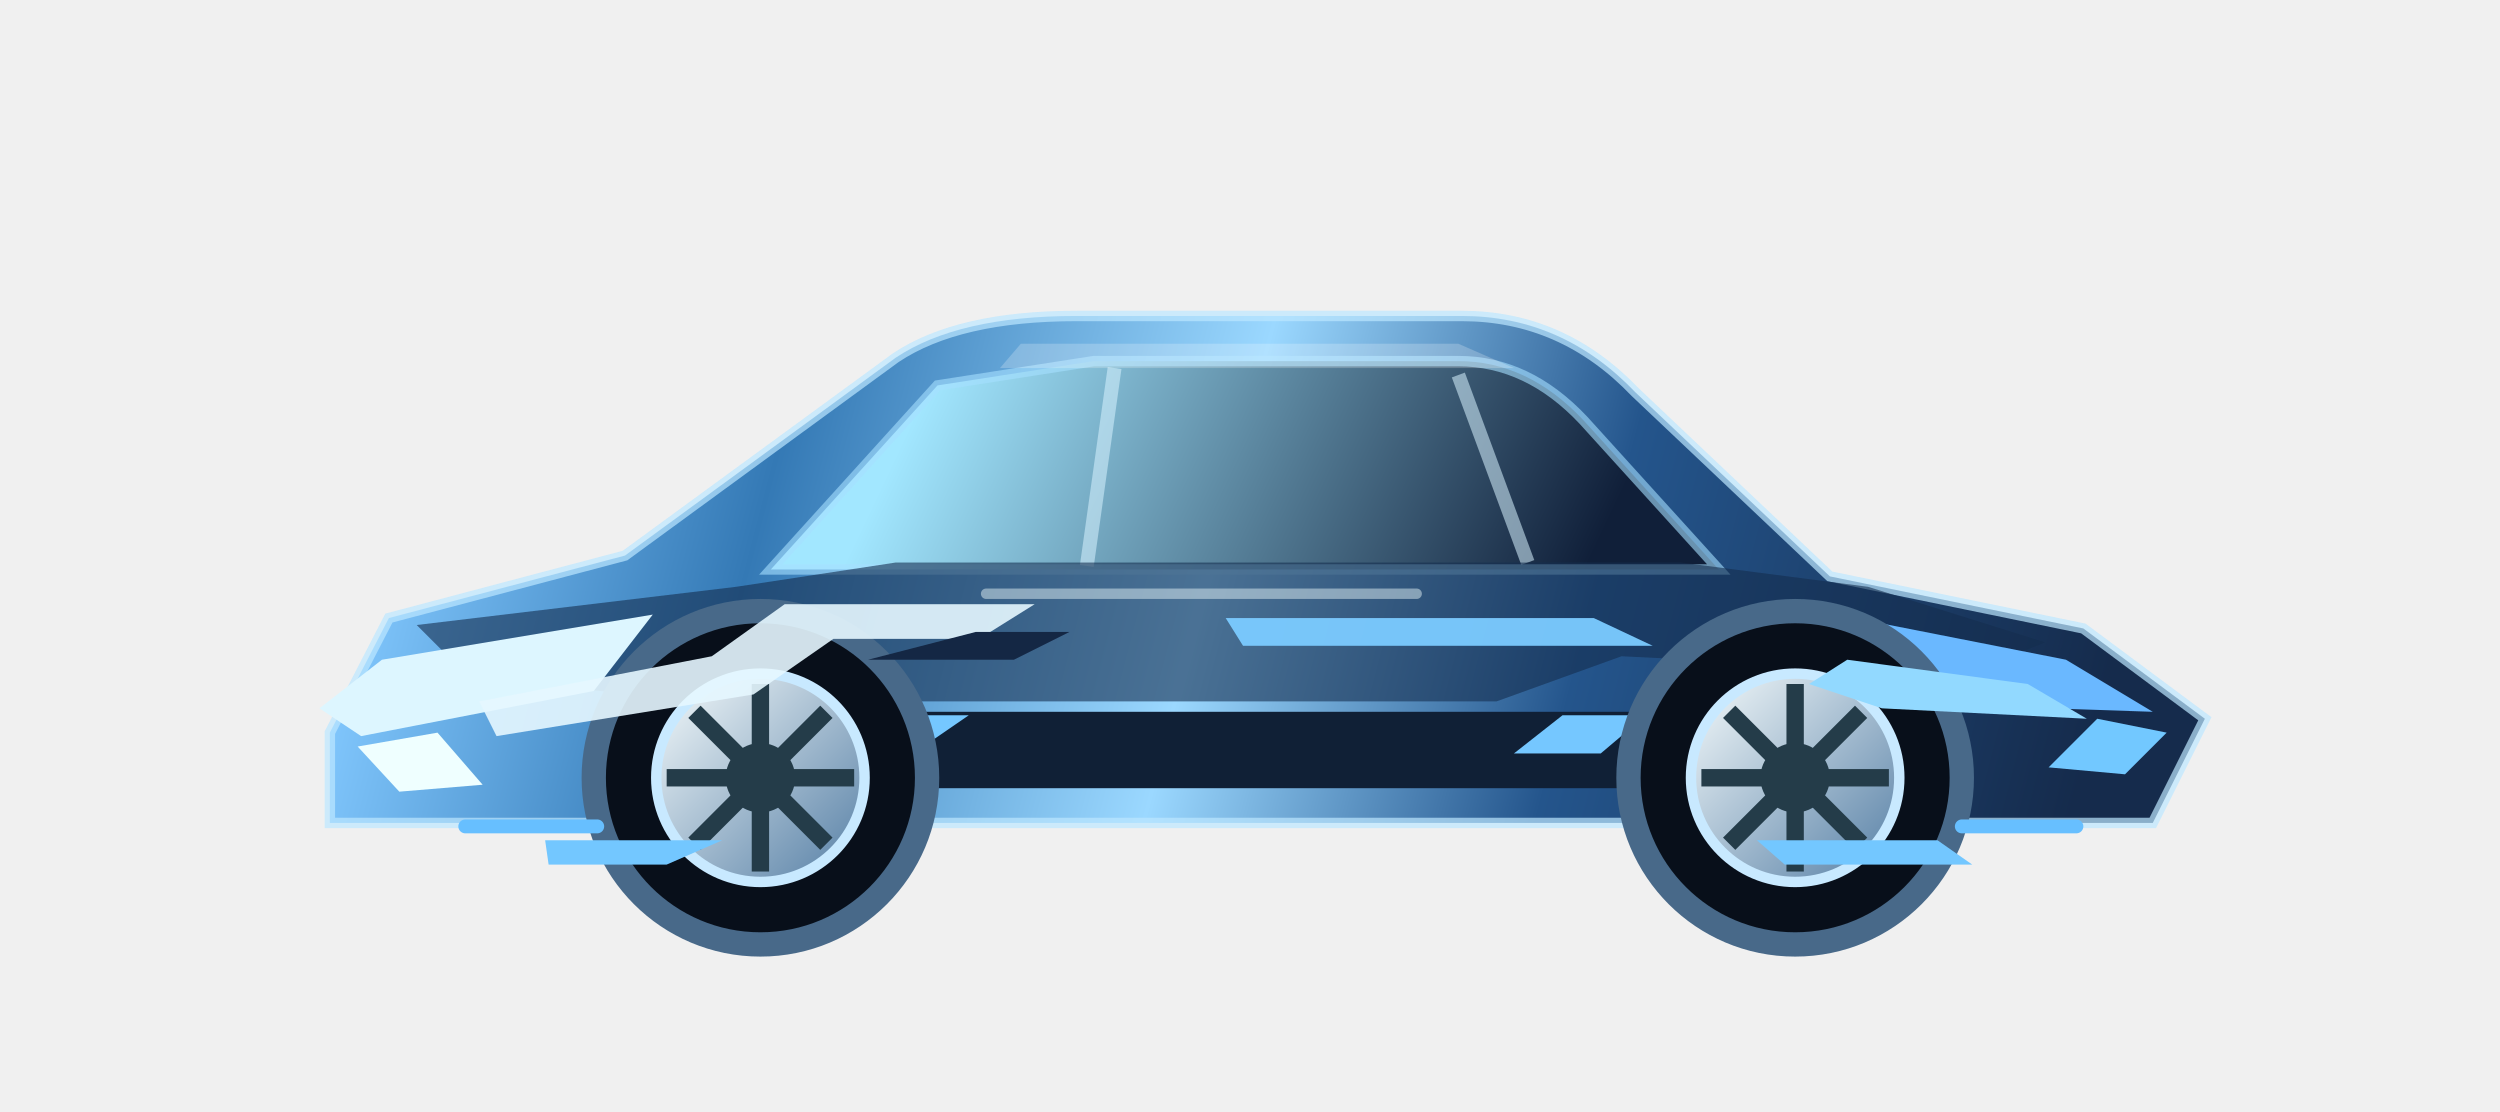
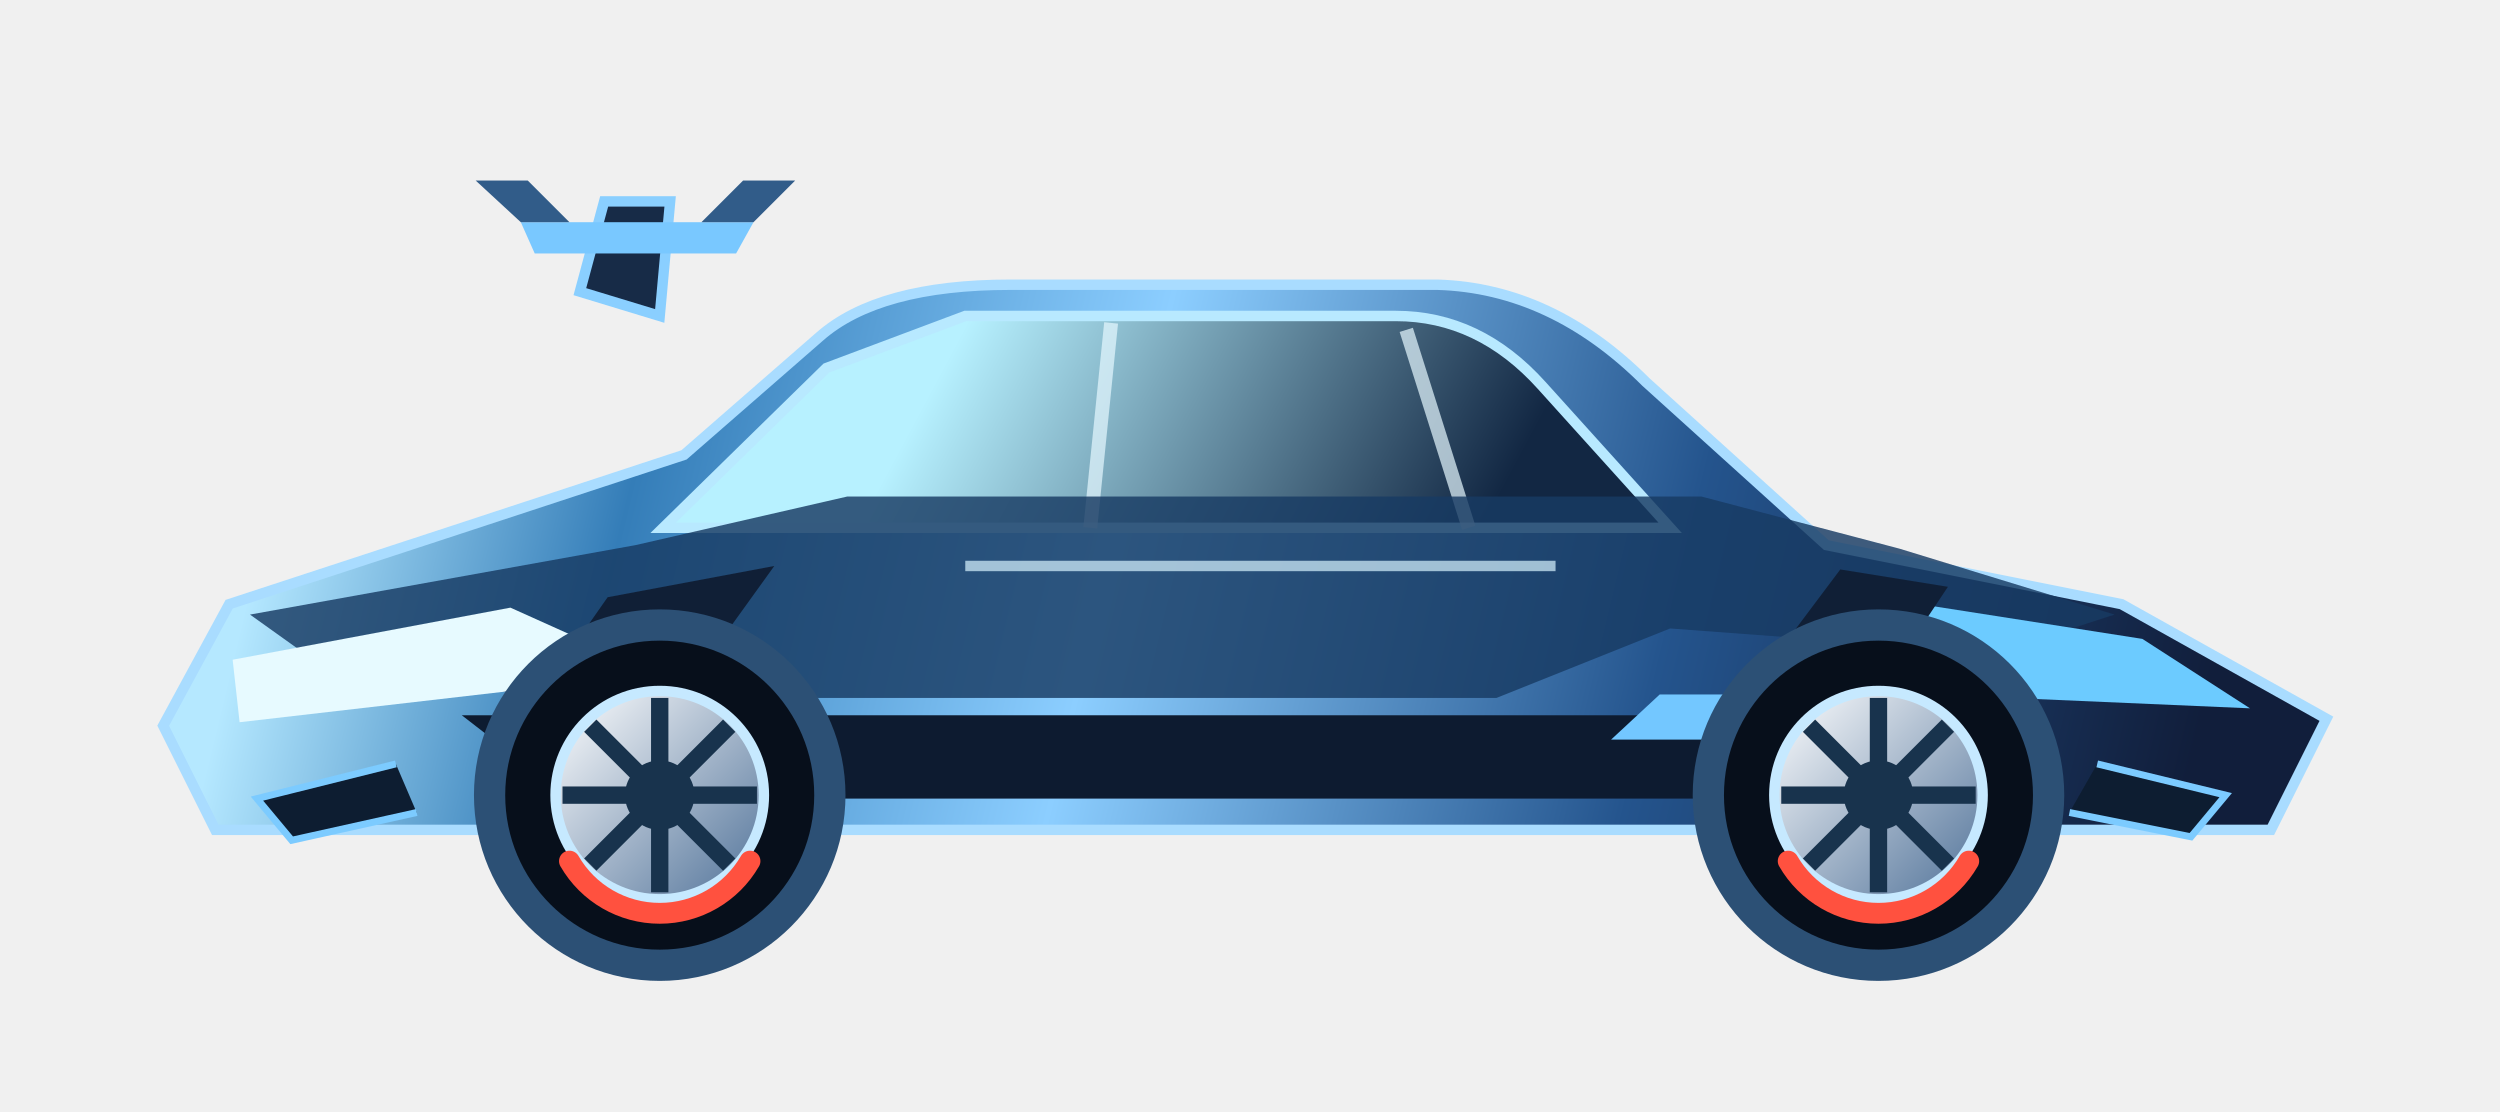
<svg xmlns="http://www.w3.org/2000/svg" viewBox="0 0 720 320" fill="none">
  <defs>
-     <linearGradient id="body" x1="110" y1="135" x2="590" y2="260" gradientUnits="userSpaceOnUse">
-       <stop stop-color="#83C9FF" />
-       <stop offset=".22" stop-color="#3479B5" />
-       <stop offset=".48" stop-color="#9BD8FF" />
-       <stop offset=".7" stop-color="#24558C" />
-       <stop offset="1" stop-color="#152B4C" />
+     <linearGradient id="paint" x1="85" y1="115" x2="625" y2="245" gradientUnits="userSpaceOnUse">
+       <stop stop-color="#B5E8FF" />
+       <stop offset=".18" stop-color="#347DB8" />
+       <stop offset=".43" stop-color="#8CCEFF" />
+       <stop offset=".72" stop-color="#24548D" />
+       <stop offset="1" stop-color="#111E3B" />
    </linearGradient>
-     <linearGradient id="glass" x1="275" y1="95" x2="450" y2="178" gradientUnits="userSpaceOnUse">
-       <stop stop-color="#A2E7FF" />
-       <stop offset="1" stop-color="#101F39" />
+     <linearGradient id="glass" x1="280" y1="90" x2="420" y2="165" gradientUnits="userSpaceOnUse">
+       <stop stop-color="#B7F1FF" />
+       <stop offset="1" stop-color="#122743" />
    </linearGradient>
    <linearGradient id="rim" x1="0" y1="0" x2="1" y2="1">
-       <stop stop-color="#F7FCFC" />
-       <stop offset="1" stop-color="#537DA4" />
+       <stop stop-color="#FFFFFF" />
+       <stop offset="1" stop-color="#4F7198" />
    </linearGradient>
-     <filter id="shadow" x="50" y="170" width="620" height="125">
+     <filter id="shadow" x="15" y="205" width="690" height="100">
      <feGaussianBlur stdDeviation="13" />
    </filter>
  </defs>
-   <ellipse cx="360" cy="253" rx="265" ry="22" fill="#000" opacity=".55" filter="url(#shadow)" />
-   <path d="M95 211 112 178 180 160 258 103Q276 91 310 91H421Q450 91 471 113L527 166 600 181 635 207 620 237H95Z" fill="url(#body)" stroke="#BCE7FF" stroke-opacity=".7" stroke-width="3" />
-   <path d="m270 111 45-7h105q20 0 36 17l39 43H222Z" fill="url(#glass)" stroke="#A6DFFF" stroke-opacity=".6" stroke-width="3" />
-   <path d="m321 106-8 57M420 108l20 54" stroke="#D7F2FF" stroke-opacity=".55" stroke-width="4" />
-   <path d="m120 180 92-11 46-7h226l54 7 51 16-22 9-100-5-36 13H201l-66-7Z" fill="#142D4E" opacity=".6" />
-   <path d="m110 190 78-13-17 22-67 13-12-8Z" fill="#DDF6FF" />
-   <path d="m534 178 61 12 25 15-59-2-34-11Z" fill="#6AB8FF" />
-   <path d="m208 205 304 0-28 22H226Z" fill="#102036" />
-   <path d="m253 206 26 0-16 11h-25ZM450 206h24l-13 11h-25Z" fill="#75C7FF" />
-   <circle cx="219" cy="224" r="48" fill="#080F1A" stroke="#486989" stroke-width="7" />
-   <circle cx="219" cy="224" r="30" fill="url(#rim)" stroke="#C8E9FF" stroke-width="3" />
-   <circle cx="219" cy="224" r="10" fill="#243C49" />
-   <path d="M219 197v54M192 224h54M200 205l38 38M238 205l-38 38" stroke="#243C49" stroke-width="5" />
-   <circle cx="517" cy="224" r="48" fill="#080F1A" stroke="#486989" stroke-width="7" />
-   <circle cx="517" cy="224" r="30" fill="url(#rim)" stroke="#C8E9FF" stroke-width="3" />
-   <circle cx="517" cy="224" r="10" fill="#243C49" />
-   <path d="M517 197v54M490 224h54M498 205l38 38M536 205l-38 38" stroke="#243C49" stroke-width="5" />
-   <path d="M134 238h38M565 238h33" stroke="#67BFFF" stroke-width="4" stroke-linecap="round" />
-   <path d="m284 171 124 0" stroke="#F3FFFF" stroke-opacity=".45" stroke-width="3" stroke-linecap="round" />
-   <path d="m138 202 67-13 21-15h72l-16 10h-42l-23 16-74 12Z" fill="#E5F7FF" opacity=".9" />
-   <path d="m353 178 106 0 17 8-118 0Z" fill="#7BCBFF" opacity=".95" />
-   <path d="m250 190 31-8 27 0-16 8Z" fill="#142744" />
-   <path d="m532 190 52 7 17 10-59-3-21-7Z" fill="#92D9FF" />
-   <path d="m157 242 51 0-16 7h-34Z" fill="#73C7FF" />
-   <path d="m506 242 52 0 10 7h-54Z" fill="#73C7FF" />
-   <path d="m126 211-23 4 12 13 24-2Z" fill="#EFFFFF" />
-   <path d="m604 207 20 4-12 12-22-2Z" fill="#72C8FF" />
-   <path d="m294 99 126 0 16 7H288Z" fill="#FFFFFF" opacity=".22" />
+   <ellipse cx="360" cy="257" rx="290" ry="19" fill="#000" opacity=".68" filter="url(#shadow)" />
+   <path d="M47 209 66 174 124 155 197 131 236 97Q253 82 291 82H414Q447 83 474 110L526 157 611 174 670 207 654 239H62Z" fill="url(#paint)" stroke="#A9DCFF" stroke-width="3" />
+   <path d="m238 106 40-15h124q24 0 42 20l37 41H191Z" fill="url(#glass)" stroke="#B8E9FF" stroke-width="3" />
+   <path d="m320 93-6 59M405 95l18 57" stroke="#E6F8FF" stroke-opacity=".7" stroke-width="4" />
+   <path d="m72 177 111-20 61-14h246l57 15 62 19-34 11-94-7-50 20H158l-65-9Z" fill="#173A63" opacity=".82" />
+   <path d="m67 190 80-15 20 9-20 15-78 9Z" fill="#E7FAFF" />
+   <path d="m553 174 64 10 31 20-69-3-37-12Z" fill="#6CCBFF" />
+   <path d="m133 206 400 0-39 24H164Z" fill="#0D1B30" />
+   <path d="m160 200 65 0-18 13h-58ZM478 200h64l-16 13h-62Z" fill="#73C7FF" />
+   <path d="m175 172 48-9-18 25-44 4Z" fill="#101F36" />
+   <path d="m530 164 31 5-16 24-33-5Z" fill="#101F36" />
+   <path d="m278 163 170 0" stroke="#D8F4FF" stroke-opacity=".7" stroke-width="3" />
+   <path d="M167 84 174 58 193 58 190 91Z" fill="#172B47" stroke="#8ACFFF" stroke-width="3" />
+   <path d="M150 64h67l-5 9h-58Z" fill="#79C8FF" />
+   <path d="M150 64 137 52h15l12 12M217 64l12-12h-15l-12 12" fill="#315C89" />
+   <path d="M145 246h54M526 246h60" stroke="#63C8FF" stroke-width="5" stroke-linecap="round" />
+   <circle cx="190" cy="229" r="49" fill="#070F1B" stroke="#2C5075" stroke-width="9" />
+   <circle cx="190" cy="229" r="30" fill="url(#rim)" stroke="#C6E9FF" stroke-width="3" />
+   <circle cx="190" cy="229" r="10" fill="#18334D" />
+   <path d="M190 201v56M162 229h56M170 209l40 40M210 209l-40 40" stroke="#18334D" stroke-width="5" />
+   <circle cx="541" cy="229" r="49" fill="#070F1B" stroke="#2C5075" stroke-width="9" />
+   <circle cx="541" cy="229" r="30" fill="url(#rim)" stroke="#C6E9FF" stroke-width="3" />
+   <circle cx="541" cy="229" r="10" fill="#18334D" />
+   <path d="M541 201v56M513 229h56M521 209l40 40M561 209l-40 40" stroke="#18334D" stroke-width="5" />
+   <path d="M164 248a30 30 0 0 0 52 0M515 248a30 30 0 0 0 52 0" stroke="#FF513F" stroke-width="6" stroke-linecap="round" />
+   <path d="m114 220-40 10 10 12 36-8M604 220l37 9-10 12-35-7" fill="#0D1D31" stroke="#7CCBFF" stroke-width="2" />
</svg>
